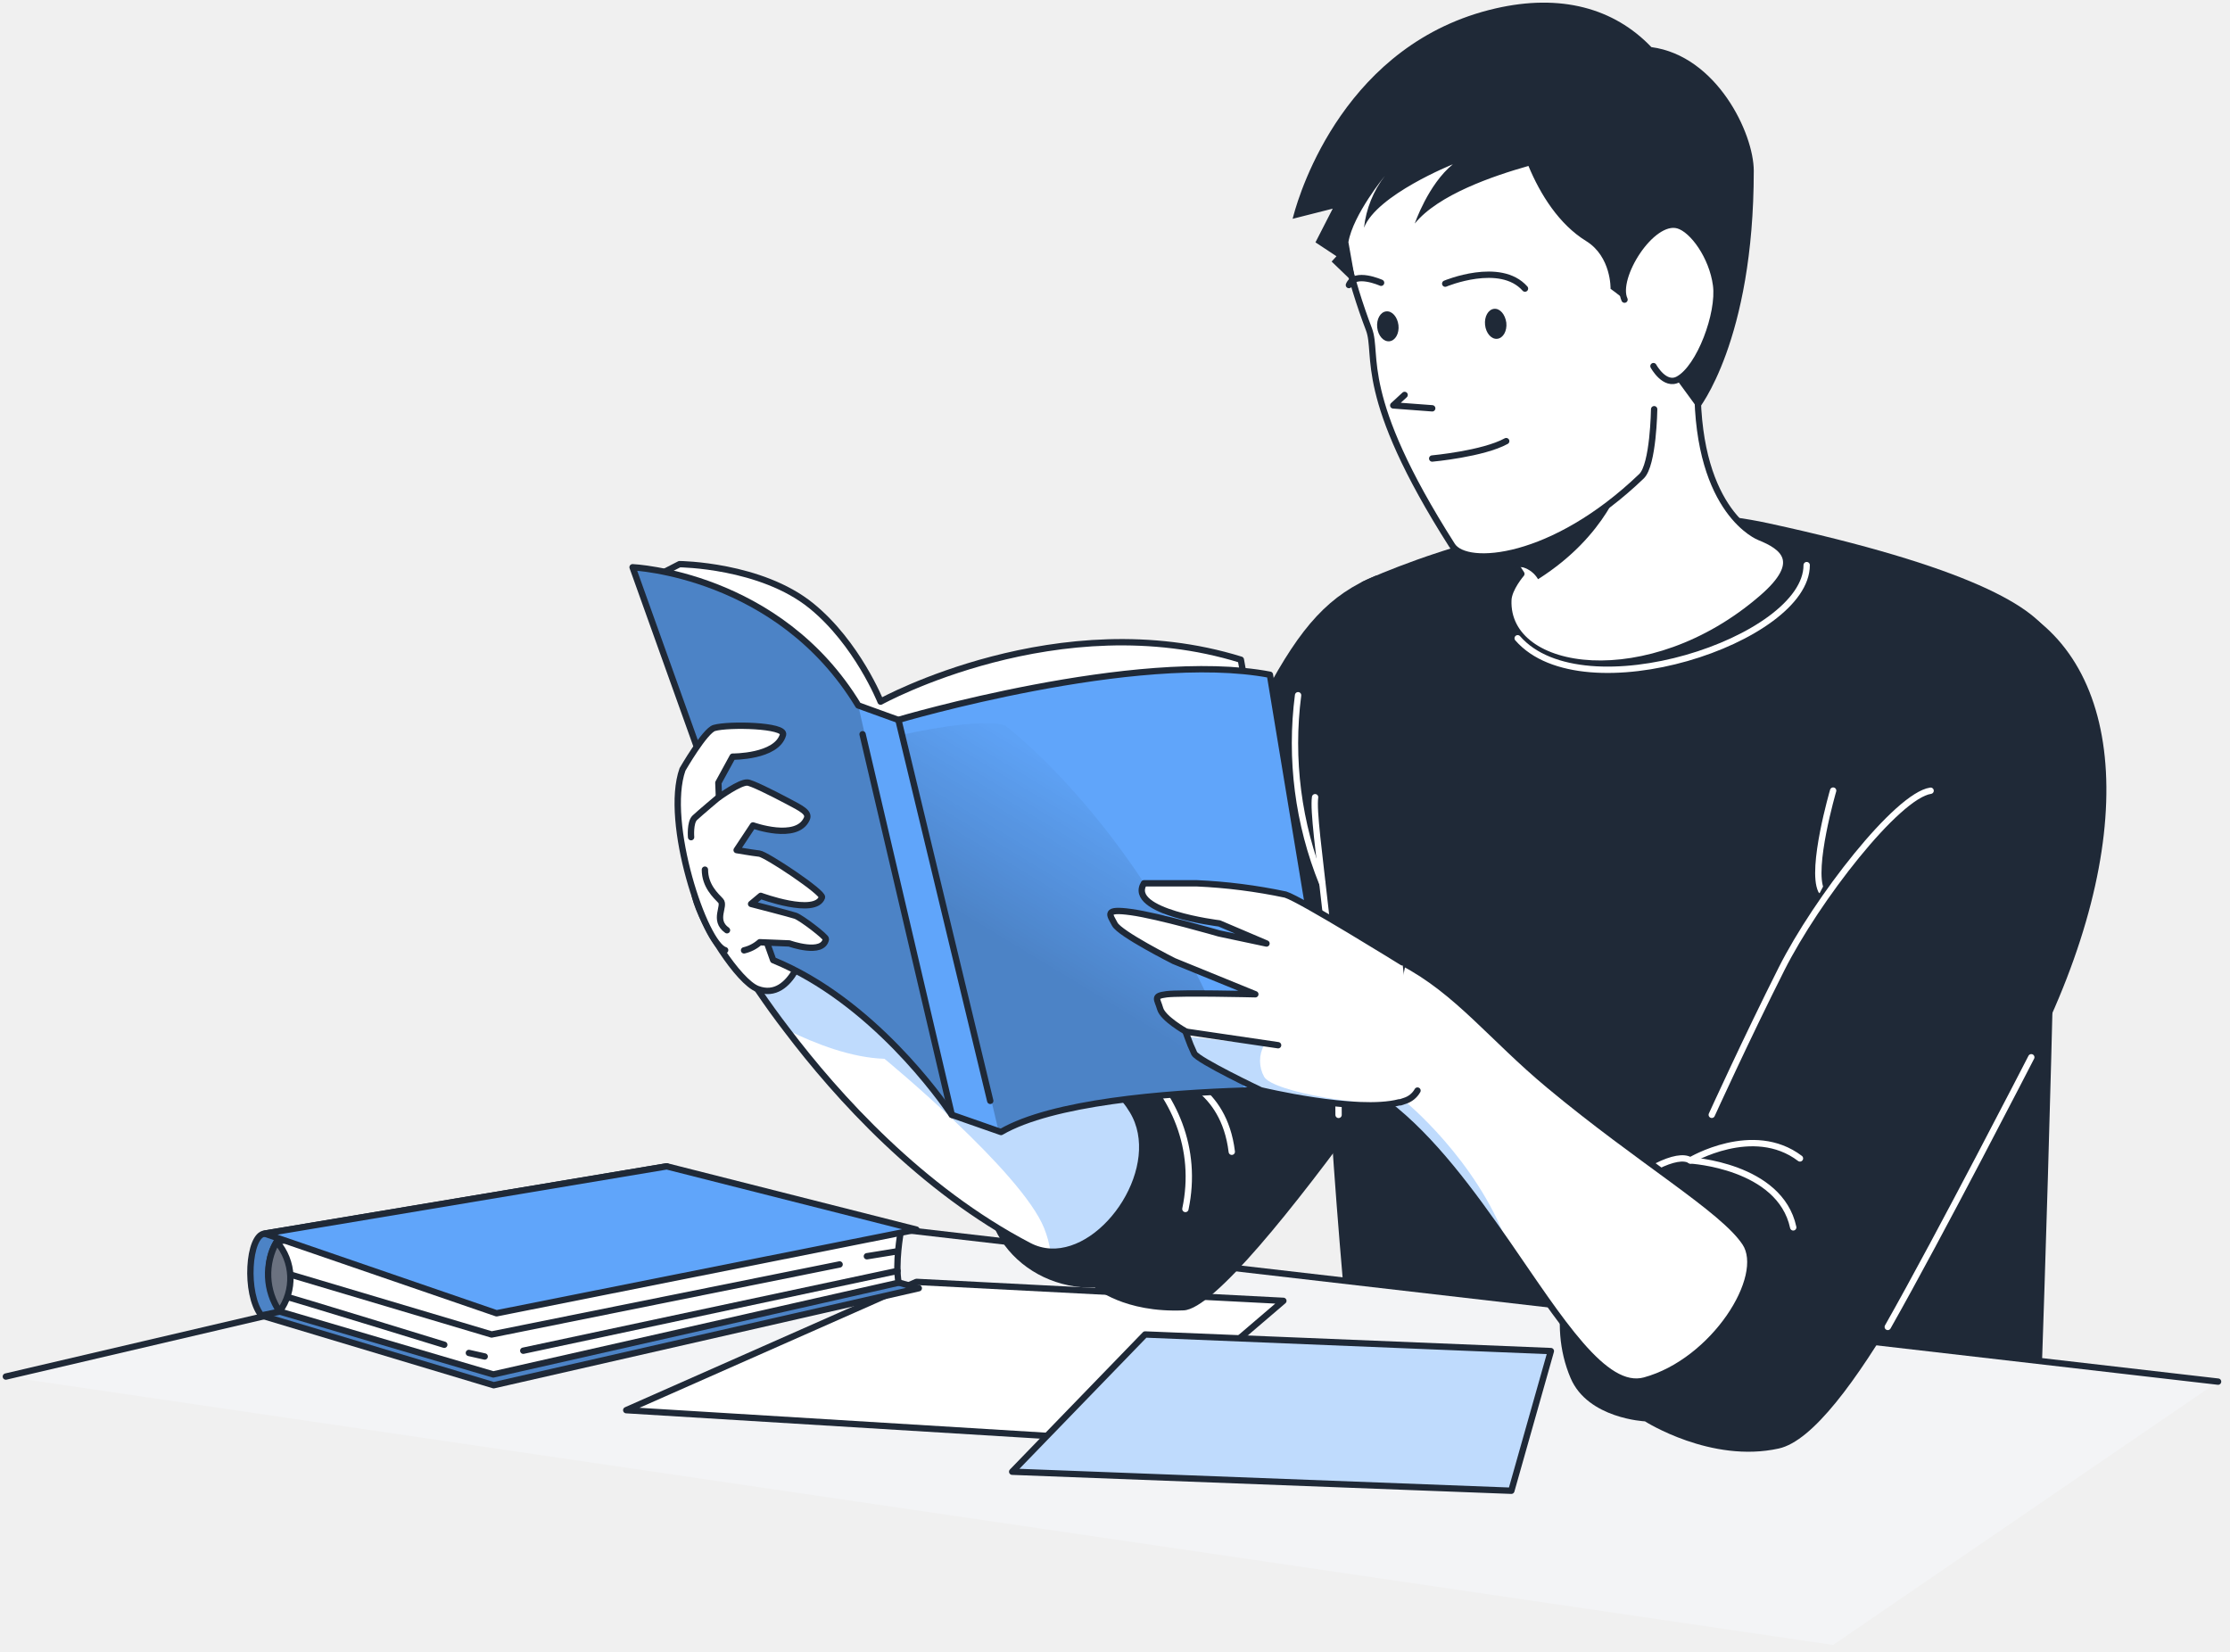
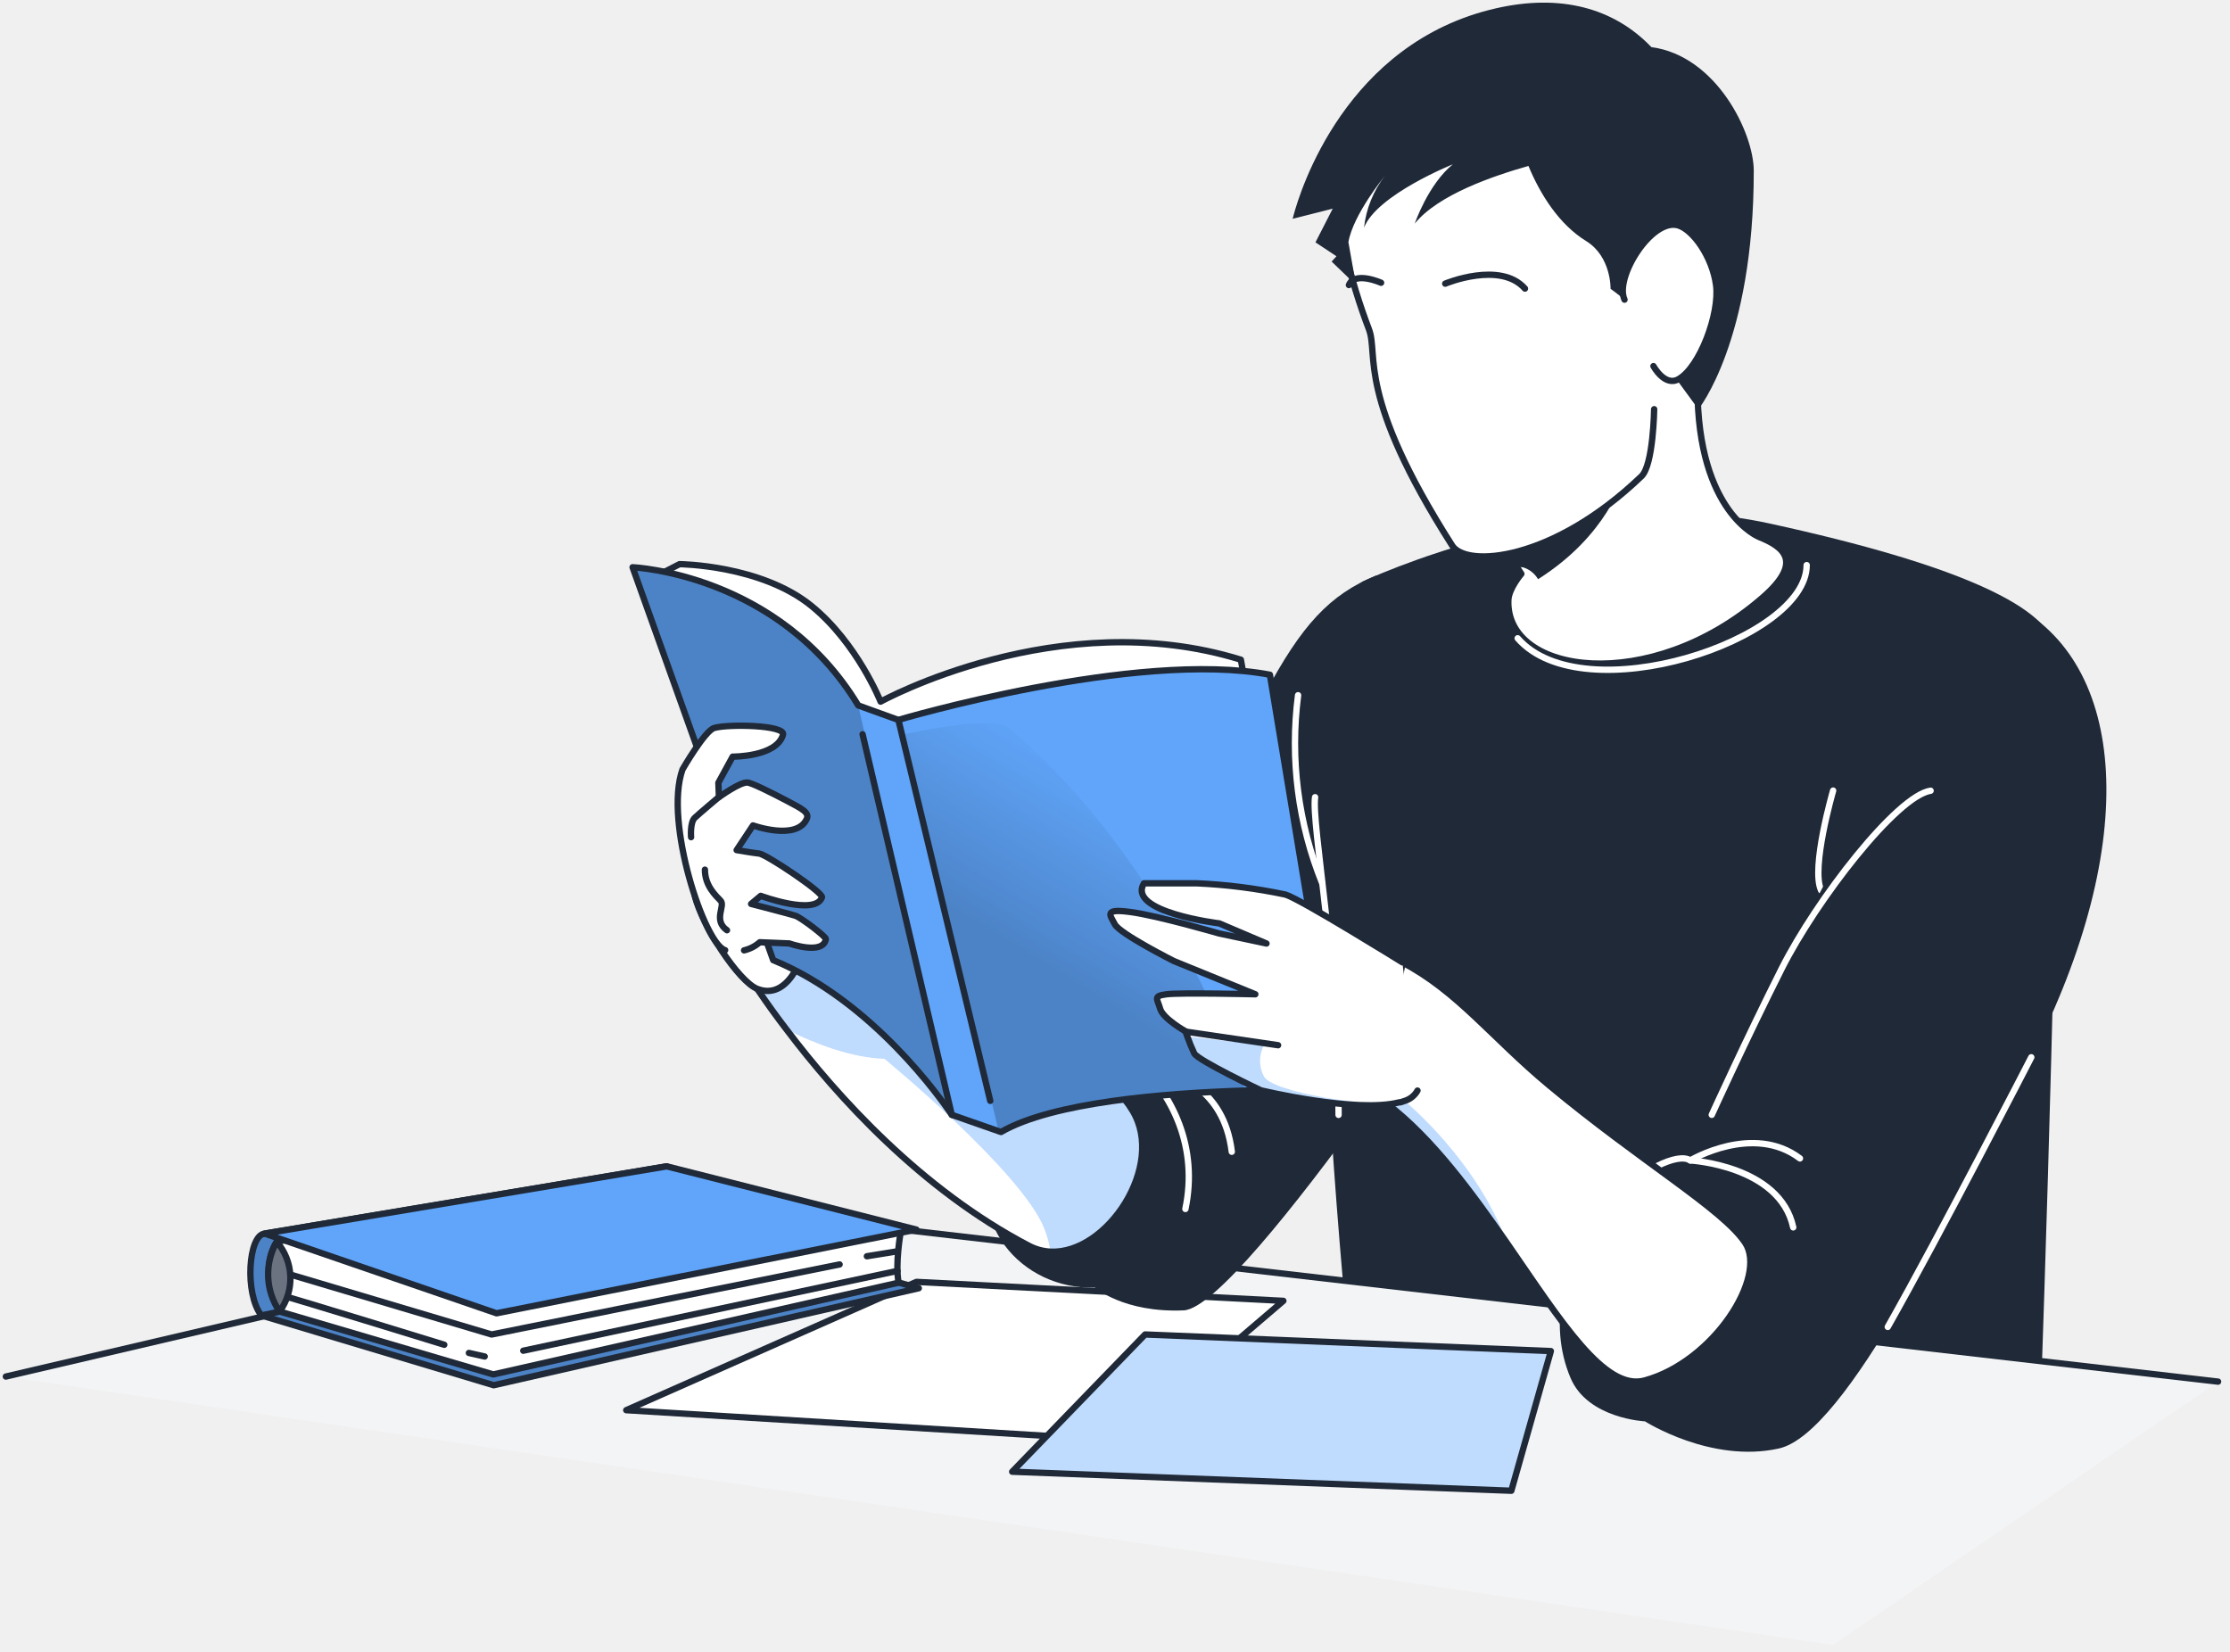
<svg xmlns="http://www.w3.org/2000/svg" width="239" height="177" viewBox="0 0 239 177" fill="none">
  <g id="freepik--Character--inject-2">
    <path id="Vector" d="M218.784 148.073C215.139 151.106 187.062 170.377 146.997 167.269C144.841 149.032 136.62 74.109 145.97 62.359C145.97 62.359 168.655 51.54 189.551 56.083C210.448 60.625 218.58 64.977 220.07 68.744C221.198 71.593 219.587 124.647 218.784 148.073Z" fill="#1F2937" />
    <path id="Vector_2" d="M188.857 64.087C176.821 74.511 161.317 72.308 161.657 64.304C161.712 63.053 163.051 61.502 163.051 61.502L162.582 60.782L160.542 57.701C159.053 55.396 157.19 52.499 155.891 50.391C154.803 48.596 181.928 31.909 181.928 41.504C181.928 55.022 188.565 57.565 188.565 57.565C191.068 58.572 193.4 60.163 188.857 64.087Z" fill="white" stroke="#1F2937" stroke-width="0.68" stroke-linecap="round" stroke-linejoin="round" />
    <path id="Vector_3" d="M196.467 84.732C196.467 84.732 194.039 93.056 195.188 95.442" stroke="white" stroke-width="0.68" stroke-linecap="round" stroke-linejoin="round" />
    <path id="Vector_4" d="M193.631 60.565C193.631 68.595 169.675 76.463 162.657 68.405" stroke="white" stroke-width="0.68" stroke-linecap="round" stroke-linejoin="round" />
    <path id="Vector_5" d="M173.925 51.297C173.925 51.297 172.32 57.349 164.84 62.075C164.483 61.462 163.907 61.008 163.228 60.803C163.003 60.767 162.774 60.767 162.548 60.803L160.508 57.723C164.378 54.935 173.925 51.297 173.925 51.297Z" fill="#1F2937" />
    <g id="Vector_6">
      <path d="M177.284 43.857C177.284 43.857 177.202 49.827 175.924 51.044C166.438 60.143 157.163 60.864 155.633 58.463C145.331 42.306 147.765 38.063 146.718 35.295C144.861 30.44 142.583 22.512 143.59 17.711C145.834 6.987 166.03 -1.329 176.665 9.455C181.765 14.617 183.377 25.816 182.302 35.146" fill="white" />
      <path d="M177.284 43.857C177.284 43.857 177.202 49.827 175.924 51.044C166.438 60.143 157.163 60.864 155.633 58.463C145.331 42.306 147.765 38.063 146.718 35.295C144.861 30.44 142.583 22.512 143.59 17.711C145.834 6.987 166.03 -1.329 176.665 9.455C181.765 14.617 183.377 25.816 182.302 35.146" stroke="#1F2937" stroke-width="0.68" stroke-linecap="round" stroke-linejoin="round" />
    </g>
    <path id="Vector_7" d="M148.017 30.304C148.017 30.304 145.181 29.032 144.569 30.549" stroke="#1F2937" stroke-width="0.68" stroke-linecap="round" stroke-linejoin="round" />
    <path id="Vector_8" d="M154.891 30.399C154.891 30.399 160.787 27.93 163.439 30.929" stroke="#1F2937" stroke-width="0.68" stroke-linecap="round" stroke-linejoin="round" />
-     <path id="Vector_9" d="M161.44 34.582C161.535 35.466 161.107 36.234 160.474 36.309C159.842 36.384 159.257 35.711 159.162 34.827C159.067 33.943 159.495 33.167 160.128 33.099C160.76 33.032 161.317 33.698 161.44 34.582Z" fill="#1F2937" />
-     <path id="Vector_10" d="M149.88 34.848C149.982 35.732 149.547 36.507 148.914 36.575C148.282 36.643 147.697 35.983 147.602 35.099C147.507 34.215 147.935 33.44 148.567 33.372C149.2 33.304 149.771 33.964 149.88 34.848Z" fill="#1F2937" />
+     <path id="Vector_9" d="" fill="#1F2937" />
+     <path id="Vector_10" d="" fill="#1F2937" />
    <g id="Vector_11">
-       <path d="M150.165 32.52C150.988 33.846 150.539 36.111 149.451 39.218C148.363 42.326 149.322 43.448 153.497 43.761" fill="white" />
-       <path d="M 150.539 42.326 149.322 43.448 153.497 43.761" stroke="#1F2937" stroke-width="0.68" stroke-linecap="round" stroke-linejoin="round" />
+       <path d="" fill="white" />
+       <path d="" stroke="#1F2937" stroke-width="0.68" stroke-linecap="round" stroke-linejoin="round" />
    </g>
-     <path id="Vector_12" d="M153.497 49.141C153.497 49.141 158.937 48.644 161.426 47.277" stroke="#1F2937" stroke-width="0.68" stroke-linecap="round" stroke-linejoin="round" />
+     <path id="Vector_12" d="" stroke="#1F2937" stroke-width="0.68" stroke-linecap="round" stroke-linejoin="round" />
    <path id="Vector_13" d="M187.96 18.309C187.96 14.27 183.975 5.981 176.985 5.049C172.966 0.847 167.24 -0.697 160.291 0.901C144.229 4.587 139.34 20.444 138.639 23.069C138.571 23.314 138.537 23.45 138.537 23.45L142.835 22.362L140.985 25.973L143.236 27.462L142.719 28.033L145.331 30.549L144.515 25.952C145.018 22.987 148.431 18.839 148.431 18.839C147.186 20.454 146.409 22.381 146.187 24.409C147.547 20.879 155.707 17.609 155.707 17.609C153.062 19.757 151.627 23.96 151.627 23.96C154.143 20.859 160.039 18.853 163.813 17.785C165.085 20.852 167.104 24.055 169.987 25.83C172.707 27.503 172.612 30.957 172.612 30.957C175.539 32.991 177.695 35.952 178.732 39.362L182.023 43.863C182.023 43.863 187.96 36.581 187.96 18.309Z" fill="#1F2937" />
    <g id="Vector_14">
      <path d="M174.108 32.113C173.007 29.753 177.005 23.361 179.841 24.15C181.432 24.599 183.513 27.502 183.921 30.549C184.329 33.595 182.173 39.389 179.875 40.647C178.413 41.463 177.209 39.239 177.209 39.239" fill="white" />
      <path d="M174.108 32.113C173.007 29.753 177.005 23.361 179.841 24.15C181.432 24.599 183.513 27.502 183.921 30.549C184.329 33.595 182.173 39.389 179.875 40.647C178.413 41.463 177.209 39.239 177.209 39.239" stroke="#1F2937" stroke-width="0.68" stroke-linecap="round" stroke-linejoin="round" />
    </g>
    <g id="Group 5">
      <path id="Vector_15" d="M0.627 147.53L77.46 129.564L237.722 148.074L196.46 176.294L0.627 147.53Z" fill="#F3F4F6" />
      <g id="Vector_16">
        <path d="M0.627 147.53L77.46 129.564L237.722 148.074" fill="#F3F4F6" />
        <path d="M0.627 147.53L77.46 129.564L237.722 148.074" stroke="#1F2937" stroke-width="0.68" stroke-linecap="round" stroke-linejoin="round" />
      </g>
    </g>
    <path id="Vector_17" d="M67.117 151.133L98.22 137.384L137.544 139.417L120.055 154.37L67.117 151.133Z" fill="white" stroke="#1F2937" stroke-width="0.68" stroke-linecap="round" stroke-linejoin="round" />
    <path id="Vector_18" d="M147.486 61.68C137.511 65.76 135.362 74.933 118.41 111.184C118.41 111.184 110.882 112.727 106.85 121.873C102.817 131.019 109.57 138.241 117.342 137.996C117.342 137.996 120.463 140.716 126.862 140.437C133.261 140.158 161.542 96.883 161.542 96.883L147.486 61.68Z" fill="#1F2937" />
    <path id="Vector_19" d="M121.381 113.312C125.842 117.283 128.405 123.11 127.045 129.57" stroke="white" stroke-width="0.68" stroke-linecap="round" stroke-linejoin="round" />
    <path id="Vector_20" d="M125.686 115.223C125.686 115.223 131.166 116.419 132.016 123.437" stroke="white" stroke-width="0.68" stroke-linecap="round" stroke-linejoin="round" />
    <path id="Vector_21" d="M141.72 94.686C139.13 88.297 138.235 81.347 139.122 74.511" stroke="white" stroke-width="0.68" stroke-linecap="round" stroke-linejoin="round" />
    <path id="Vector_22" d="M140.945 85.439C140.53 88.294 143.481 103.499 143.461 119.486" stroke="white" stroke-width="0.68" stroke-linecap="round" stroke-linejoin="round" />
    <path id="Vector_23" d="M215.513 64.686C227.991 70.955 229.474 90.247 217.703 113.312C209.387 129.592 197.908 153.63 190.646 155.241C183.384 156.853 176.298 152.331 176.298 152.331C176.298 152.331 170.178 152.045 168.328 147.693C163.269 135.8 176.128 120.772 181.16 124.369C181.16 124.369 197.317 89.234 200.261 87.017" fill="#1F2937" />
    <path id="Vector_24" d="M167.172 140.463C165.52 132.256 178.44 122.572 181.16 124.368C181.16 124.368 190.755 124.905 192.189 131.542" stroke="white" stroke-width="0.68" stroke-linecap="round" stroke-linejoin="round" />
    <path id="Vector_25" d="M202.321 142.212C207.938 132.304 217.703 113.312 217.703 113.312" stroke="white" stroke-width="0.68" stroke-linecap="round" stroke-linejoin="round" />
    <path id="Vector_26" d="M181.16 124.369C181.16 124.369 187.885 120.343 192.91 124.151" stroke="white" stroke-width="0.68" stroke-linecap="round" stroke-linejoin="round" />
    <path id="Vector_27" d="M183.458 119.48C183.458 119.48 187.171 111.32 190.938 103.84C194.706 96.359 203.328 85.282 206.912 84.745" stroke="white" stroke-width="0.68" stroke-linecap="round" stroke-linejoin="round" />
    <path id="Vector_28" d="M112.589 134.147C111.781 134.108 110.992 133.892 110.277 133.515C98.717 127.483 89.727 117.514 84.314 110.361C82.21 107.627 80.273 104.768 78.514 101.799L81.288 89.913C81.288 89.913 83.899 96.713 94.392 103.397C104.884 110.082 117.349 112.285 121.381 119.037C124.951 124.919 118.661 134.439 112.589 134.147Z" fill="white" />
    <g id="Clip path group">
      <mask id="mask0_267_2848" style="mask-type:luminance" maskUnits="userSpaceOnUse" x="78" y="89" width="45" height="46">
        <g id="freepik--clip-path-2--inject-2">
          <path id="Vector_29" d="M112.589 134.147C111.781 134.108 110.992 133.892 110.277 133.515C98.717 127.483 89.727 117.514 84.315 110.361C82.21 107.627 80.273 104.768 78.514 101.799L81.289 89.913C81.289 89.913 83.9 96.713 94.392 103.397C104.885 110.082 117.349 112.285 121.381 119.037C124.951 124.919 118.661 134.439 112.589 134.147Z" fill="white" />
        </g>
      </mask>
      <g mask="url(#mask0_267_2848)">
        <g id="Group">
          <path id="Vector_30" opacity="0.4" d="M112.589 134.147C112.46 133.287 112.232 132.445 111.909 131.638C109.481 125.559 94.793 113.475 94.793 113.475C91.298 113.366 87.456 111.911 84.328 110.361C82.219 107.627 80.278 104.768 78.514 101.799L81.289 89.913C81.289 89.913 83.9 96.713 94.392 103.397C104.885 110.082 117.349 112.285 121.381 119.037C124.951 124.919 118.661 134.439 112.589 134.147Z" fill="#60A5FA" />
        </g>
      </g>
    </g>
    <path id="Vector_31" d="M112.589 134.147C111.781 134.108 110.992 133.892 110.277 133.515C98.717 127.483 89.727 117.514 84.314 110.361C82.21 107.627 80.273 104.768 78.514 101.799L81.288 89.913C81.288 89.913 83.899 96.713 94.392 103.397C104.884 110.082 117.349 112.285 121.381 119.037C124.951 124.919 118.661 134.439 112.589 134.147Z" stroke="#1F2937" stroke-width="0.68" stroke-linecap="round" stroke-linejoin="round" />
    <path id="Vector_32" d="M86.409 101.078C86.409 101.078 84.974 107.416 81.193 105.994C79.153 105.226 75.222 99.133 74.481 96.06L86.409 101.078Z" fill="white" stroke="#1F2937" stroke-width="0.68" stroke-linecap="round" stroke-linejoin="round" />
    <path id="Vector_33" d="M69.742 62.053L72.829 60.462C72.829 60.462 81.553 60.537 86.966 64.936C91.883 68.935 94.378 75.198 94.378 75.198C94.378 75.198 113.48 64.651 132.989 70.703L140.945 115.046L104.368 117.439L81.54 95.754L69.742 62.053Z" fill="white" stroke="#1F2937" stroke-width="0.68" stroke-linecap="round" stroke-linejoin="round" />
    <path id="Vector_34" d="M143.461 116.82C143.461 116.82 139.17 116.691 133.431 116.881C124.754 117.153 112.765 118.133 107.285 121.322L107.026 121.233L102.008 119.479L101.906 119.329C100.981 117.969 93.521 107.259 82.866 102.901L67.797 60.795C67.797 60.795 83.437 61.475 91.984 75.605L96.275 77.156C96.275 77.156 121.809 69.594 136.103 72.314L143.461 116.82Z" fill="#60A5FA" />
    <g id="Clip path group_2">
      <mask id="mask1_267_2848" style="mask-type:luminance" maskUnits="userSpaceOnUse" x="67" y="60" width="77" height="62">
        <g id="freepik--clip-path-3--inject-2">
          <path id="Vector_35" d="M143.461 116.821C143.461 116.821 139.17 116.692 133.431 116.882C124.754 117.154 112.765 118.133 107.285 121.323L107.026 121.234L102.008 119.48L101.906 119.33C100.981 117.97 93.521 107.26 82.866 102.901L67.797 60.796C67.797 60.796 83.437 61.476 91.984 75.606L96.275 77.157C96.275 77.157 121.809 69.595 136.103 72.315L143.461 116.821Z" fill="white" />
        </g>
      </mask>
      <g mask="url(#mask1_267_2848)">
        <g id="Group_2">
          <path id="Vector_36" opacity="0.3" d="M101.906 119.336C100.981 117.976 93.521 107.266 82.866 102.907L67.797 60.802C67.797 60.802 83.437 61.482 91.984 75.612L101.906 119.336Z" fill="black" fill-opacity="0.7" />
          <path id="Vector_37" opacity="0.3" d="M133.431 116.88C124.754 117.152 112.765 118.132 107.285 121.321L107.026 121.232L97.003 78.678C97.003 78.678 105.204 76.835 107.727 77.767C107.72 77.781 124.393 90.082 133.431 116.88Z" fill="url(#paint0_linear_267_2848)" fill-opacity="0.7" />
        </g>
      </g>
    </g>
    <path id="Vector_38" d="M143.461 116.82C143.461 116.82 139.17 116.691 133.431 116.881C124.754 117.153 112.765 118.133 107.285 121.322L107.026 121.233L102.008 119.479L101.906 119.329C100.981 117.969 93.521 107.259 82.866 102.901L67.797 60.795C67.797 60.795 83.437 61.475 91.984 75.605L96.275 77.156C96.275 77.156 121.809 69.594 136.103 72.314L143.461 116.82Z" stroke="#1F2937" stroke-width="0.68" stroke-linecap="round" stroke-linejoin="round" />
    <path id="Vector_39" d="M96.289 77.163L106.129 117.983" stroke="#1F2937" stroke-width="0.68" stroke-linecap="round" stroke-linejoin="round" />
    <path id="Vector_40" d="M102.008 119.487L92.447 78.693" stroke="#1F2937" stroke-width="0.68" stroke-linecap="round" stroke-linejoin="round" />
    <g id="Vector_41">
      <path d="M77.718 101.833C75.535 101.228 71.136 88.11 73.149 82.46C73.149 82.46 75.542 78.305 76.549 78.019C78.072 77.577 84.219 77.706 83.92 78.74C83.24 81.134 78.521 81.093 78.521 81.093L76.991 83.894L77.052 85.438C77.052 85.438 79.275 83.82 80.091 83.867C80.513 83.867 82.689 84.955 84.416 85.866C85.892 86.648 86.796 87.077 86.456 87.784C85.361 90.137 80.703 88.464 80.703 88.464L78.949 91.109C78.949 91.109 80.642 91.402 81.383 91.483C82.125 91.565 88.279 95.665 88.095 96.175C87.367 98.174 81.533 96.012 81.533 96.012L80.499 96.876C80.499 96.876 84.797 97.984 85.259 98.147C85.939 98.399 88.557 100.412 88.517 100.643C88.204 102.411 84.593 101.112 84.593 101.112L81.431 100.983C80.949 101.408 80.37 101.707 79.745 101.853" fill="white" />
      <path d="M77.718 101.833C75.535 101.228 71.136 88.11 73.149 82.46C73.149 82.46 75.542 78.305 76.549 78.019C78.072 77.577 84.219 77.706 83.92 78.74C83.24 81.134 78.521 81.093 78.521 81.093L76.991 83.894L77.052 85.438C77.052 85.438 79.275 83.82 80.091 83.867C80.513 83.867 82.689 84.955 84.416 85.866C85.892 86.648 86.796 87.077 86.456 87.784C85.361 90.137 80.703 88.464 80.703 88.464L78.949 91.109C78.949 91.109 80.642 91.402 81.383 91.483C82.125 91.565 88.279 95.665 88.095 96.175C87.367 98.174 81.533 96.012 81.533 96.012L80.499 96.876C80.499 96.876 84.797 97.984 85.259 98.147C85.939 98.399 88.557 100.412 88.517 100.643C88.204 102.411 84.593 101.112 84.593 101.112L81.431 100.983C80.949 101.408 80.37 101.707 79.745 101.853" stroke="#1F2937" stroke-width="0.68" stroke-linecap="round" stroke-linejoin="round" />
    </g>
    <path id="Vector_42" d="M77.025 85.439C77.025 85.439 74.985 87.152 74.461 87.648C73.937 88.145 74.067 89.722 74.067 89.722" stroke="#1F2937" stroke-width="0.68" stroke-linecap="round" stroke-linejoin="round" />
    <path id="Vector_43" d="M75.549 93.204C75.549 94.931 76.705 95.978 77.235 96.536C77.766 97.094 76.385 98.61 77.915 99.698" stroke="#1F2937" stroke-width="0.68" stroke-linecap="round" stroke-linejoin="round" />
    <path id="Vector_44" d="M176.271 147.951C171.953 149.127 167.261 141.538 161.535 133.256C157.754 127.816 153.525 122.016 148.663 118.296C148.275 118.004 147.881 117.718 147.486 117.446L150.329 103.166C156.231 106.26 159.89 111.217 166.016 116.31C175.876 124.518 184.614 129.557 187.035 133.188C189.456 136.819 183.669 145.931 176.271 147.951Z" fill="white" />
    <g id="Clip path group_3">
      <mask id="mask2_267_2848" style="mask-type:luminance" maskUnits="userSpaceOnUse" x="147" y="103" width="41" height="46">
        <g id="freepik--clip-path-4--inject-2">
          <path id="Vector_45" d="M176.271 147.953C171.953 149.129 167.261 141.54 161.535 133.258C157.754 127.818 153.525 122.018 148.663 118.298C148.275 118.006 147.881 117.72 147.486 117.448L150.329 103.168C156.231 106.262 159.89 111.219 166.016 116.312C175.876 124.52 184.614 129.559 187.035 133.19C189.456 136.821 183.669 145.933 176.271 147.953Z" fill="white" />
        </g>
      </mask>
      <g mask="url(#mask2_267_2848)">
        <g id="Group_3">
          <path id="Vector_46" opacity="0.4" d="M161.535 133.251C157.755 127.811 153.525 122.011 148.663 118.291C149.304 118.324 149.944 118.227 150.547 118.006C150.547 118.006 158.231 124.241 161.535 133.251Z" fill="#60A5FA" />
        </g>
      </g>
    </g>
    <path id="Vector_47" d="M176.271 147.951C171.953 149.127 167.261 141.538 161.535 133.256C157.754 127.816 153.525 122.016 148.663 118.296C148.275 118.004 147.881 117.718 147.486 117.446L150.329 103.166C156.231 106.26 159.89 111.217 166.016 116.31C175.876 124.518 184.614 129.557 187.035 133.188C189.456 136.819 183.669 145.931 176.271 147.951Z" stroke="#1F2937" stroke-width="0.68" stroke-linecap="round" stroke-linejoin="round" />
    <path id="Vector_48" d="M151.92 116.882C151.624 117.41 151.137 117.804 150.56 117.983C150.406 118.043 150.25 118.096 150.09 118.14H149.961C145.398 119.33 135.13 116.854 135.13 116.854C135.13 116.854 128.405 113.658 127.997 112.904C127.713 112.306 127.461 111.693 127.242 111.068L127.059 110.53C127.059 110.53 124.638 109.17 124.339 108.11C124.04 107.049 123.53 106.75 125.019 106.559C126.508 106.369 134.539 106.559 134.539 106.559L125.801 102.996C125.801 102.996 120.014 100.079 119.477 99.052C118.94 98.025 118.266 97.345 121.224 97.753C124.182 98.161 130.642 100.038 130.642 100.038L135.736 101.119L130.677 98.964C130.677 98.964 120.721 97.76 122.605 94.666H128.256C131.457 94.807 134.641 95.212 137.776 95.876C139.421 96.38 150.301 103.139 150.301 103.139" fill="white" />
    <g id="Clip path group_4">
      <mask id="mask3_267_2848" style="mask-type:luminance" maskUnits="userSpaceOnUse" x="119" y="94" width="33" height="25">
        <g id="freepik--clip-path-5--inject-2">
          <path id="Vector_49" d="M151.92 116.884C151.625 117.412 151.138 117.806 150.56 117.985C150.407 118.045 150.25 118.098 150.091 118.142H149.962C145.399 119.332 135.131 116.856 135.131 116.856C135.131 116.856 128.406 113.66 127.998 112.906C127.714 112.307 127.462 111.695 127.243 111.07L127.059 110.532C127.059 110.532 124.639 109.172 124.339 108.112C124.04 107.051 123.53 106.752 125.019 106.561C126.509 106.371 134.539 106.561 134.539 106.561L125.801 102.998C125.801 102.998 120.015 100.081 119.477 99.054C118.94 98.027 118.267 97.347 121.225 97.755C124.183 98.163 130.643 100.04 130.643 100.04L135.736 101.121L130.677 98.966C130.677 98.966 120.722 97.762 122.605 94.668H128.256C131.457 94.809 134.641 95.214 137.776 95.878C139.422 96.382 150.302 103.141 150.302 103.141" fill="white" />
        </g>
      </mask>
      <g mask="url(#mask3_267_2848)">
        <g id="Group_4">
          <path id="Vector_50" opacity="0.4" d="M149.948 118.168C145.385 119.358 135.117 116.882 135.117 116.882C135.117 116.882 128.392 113.686 127.984 112.932C127.7 112.334 127.448 111.721 127.229 111.096L135.484 112C135.195 112.52 135.044 113.105 135.044 113.7C135.044 114.295 135.195 114.88 135.484 115.4C136.402 117.052 146.861 118.725 149.948 118.168Z" fill="#60A5FA" />
        </g>
      </g>
    </g>
    <path id="Vector_51" d="M151.92 116.882C151.624 117.41 151.137 117.804 150.56 117.983C150.406 118.043 150.25 118.096 150.09 118.14H149.961C145.398 119.33 135.13 116.854 135.13 116.854C135.13 116.854 128.405 113.658 127.997 112.904C127.713 112.306 127.461 111.693 127.242 111.068L127.059 110.53C127.059 110.53 124.638 109.17 124.339 108.11C124.04 107.049 123.53 106.75 125.019 106.559C126.508 106.369 134.539 106.559 134.539 106.559L125.801 102.996C125.801 102.996 120.014 100.079 119.477 99.052C118.94 98.025 118.266 97.345 121.224 97.753C124.182 98.161 130.642 100.038 130.642 100.038L135.736 101.119L130.677 98.964C130.677 98.964 120.721 97.76 122.605 94.666H128.256C131.457 94.807 134.641 95.212 137.776 95.876C139.421 96.38 150.301 103.139 150.301 103.139" stroke="#1F2937" stroke-width="0.68" stroke-linecap="round" stroke-linejoin="round" />
    <path id="Vector_52" d="M127.046 110.558L136.98 112.02" stroke="#1F2937" stroke-width="0.68" stroke-linecap="round" stroke-linejoin="round" />
    <path id="Vector_53" d="M28.01 140.981L52.912 148.461L98.472 138.063C98.472 138.063 70.646 130.162 70.388 130.359C70.129 130.556 28.01 140.981 28.01 140.981Z" fill="#60A5FA" />
    <g id="Clip path group_5">
      <mask id="mask4_267_2848" style="mask-type:luminance" maskUnits="userSpaceOnUse" x="28" y="130" width="71" height="19">
        <g id="freepik--clip-path-6--inject-2">
          <path id="Vector_54" d="M28.01 140.982L52.912 148.462L98.472 138.064C98.472 138.064 70.646 130.163 70.388 130.36C70.129 130.557 28.01 140.982 28.01 140.982Z" fill="white" />
        </g>
      </mask>
      <g mask="url(#mask4_267_2848)">
        <g id="Group_5">
          <path id="Vector_55" opacity="0.3" d="M28.01 140.982L52.912 148.462L98.472 138.064C98.472 138.064 70.646 130.163 70.388 130.36C70.129 130.557 28.01 140.982 28.01 140.982Z" fill="black" fill-opacity="0.7" />
        </g>
      </g>
    </g>
    <path id="Vector_56" d="M28.01 140.981L52.912 148.461L98.472 138.063C98.472 138.063 70.646 130.162 70.388 130.359C70.129 130.556 28.01 140.981 28.01 140.981Z" stroke="#1F2937" stroke-width="0.68" stroke-linecap="round" stroke-linejoin="round" />
    <path id="Vector_57" d="M28.371 132.209C26.623 132.331 26.188 138.628 28.01 140.981L68.239 132.631L71.462 125.001L28.371 132.209Z" fill="#60A5FA" />
    <g id="Clip path group_6">
      <mask id="mask5_267_2848" style="mask-type:luminance" maskUnits="userSpaceOnUse" x="26" y="125" width="46" height="16">
        <g id="freepik--clip-path-7--inject-2">
          <path id="Vector_58" d="M28.371 132.209C26.623 132.331 26.188 138.628 28.011 140.981L68.24 132.631L71.463 125.001L28.371 132.209Z" fill="white" />
        </g>
      </mask>
      <g mask="url(#mask5_267_2848)">
        <g id="Group_6">
          <path id="Vector_59" opacity="0.3" d="M28.371 132.209C26.623 132.331 26.188 138.628 28.011 140.981L68.24 132.631L71.463 125.001L28.371 132.209Z" fill="black" fill-opacity="0.7" />
        </g>
      </g>
    </g>
    <path id="Vector_60" d="M28.371 132.209C26.623 132.331 26.188 138.628 28.01 140.981L68.239 132.631L71.462 125.001L28.371 132.209Z" stroke="#1F2937" stroke-width="0.68" stroke-linecap="round" stroke-linejoin="round" />
    <path id="Vector_61" d="M96.52 132.12C96.52 132.12 95.922 135.431 96.309 137.471L52.864 147.304L29.962 140.559C29.962 140.559 27.582 136.349 29.656 133.079L71.503 125.973L96.52 132.12Z" fill="white" stroke="#1F2937" stroke-width="0.68" stroke-linecap="round" stroke-linejoin="round" />
    <path id="Vector_62" d="M28.37 132.209L71.462 125.001L98.22 131.781L53.218 140.75L28.37 132.209Z" fill="#60A5FA" stroke="#1F2937" stroke-width="0.68" stroke-linecap="round" stroke-linejoin="round" />
    <path id="Vector_63" d="M29.901 136.235L52.687 143.022L89.985 135.515" stroke="#1F2937" stroke-width="0.68" stroke-linecap="round" stroke-linejoin="round" />
    <path id="Vector_64" d="M96.187 136.207L56.081 144.761" stroke="#1F2937" stroke-width="0.68" stroke-linecap="round" stroke-linejoin="round" />
    <path id="Vector_65" d="M30.438 138.907C30.785 138.941 47.614 144.123 47.614 144.123" stroke="#1F2937" stroke-width="0.68" stroke-linecap="round" stroke-linejoin="round" />
    <path id="Vector_66" d="M92.909 134.637L96.099 134.12" stroke="#1F2937" stroke-width="0.68" stroke-linecap="round" stroke-linejoin="round" />
    <path id="Vector_67" d="M51.946 145.381L50.253 145" stroke="#1F2937" stroke-width="0.68" stroke-linecap="round" stroke-linejoin="round" />
    <path id="Vector_68" d="M29.656 133.08C30.547 134.107 31.063 135.407 31.119 136.766C31.175 138.126 30.767 139.463 29.962 140.56C29.217 139.466 28.793 138.186 28.739 136.864C28.685 135.542 29.003 134.231 29.656 133.08Z" fill="#1F2937" />
    <g id="Clip path group_7">
      <mask id="mask6_267_2848" style="mask-type:luminance" maskUnits="userSpaceOnUse" x="28" y="133" width="4" height="8">
        <g id="freepik--clip-path-8--inject-2">
          <path id="Vector_69" d="M29.656 133.08C30.547 134.107 31.063 135.407 31.119 136.766C31.175 138.126 30.767 139.463 29.962 140.56C29.217 139.466 28.793 138.186 28.739 136.864C28.685 135.542 29.003 134.231 29.656 133.08Z" fill="white" />
        </g>
      </mask>
      <g mask="url(#mask6_267_2848)">
        <g id="Group_7">
          <path id="Vector_70" d="M29.656 133.08C30.547 134.107 31.063 135.407 31.119 136.766C31.175 138.126 30.767 139.463 29.962 140.56C29.217 139.466 28.793 138.186 28.739 136.864C28.685 135.542 29.003 134.231 29.656 133.08Z" fill="#6B7280" />
        </g>
      </g>
    </g>
    <path id="Vector_71" d="M29.656 133.08C30.547 134.107 31.063 135.407 31.119 136.766C31.175 138.126 30.767 139.463 29.962 140.56C29.217 139.466 28.793 138.186 28.739 136.864C28.685 135.542 29.003 134.231 29.656 133.08Z" stroke="#1F2937" stroke-width="0.68" stroke-linecap="round" stroke-linejoin="round" />
    <path id="Vector_72" d="M122.727 143.021L166.213 144.802L161.977 159.769L108.481 157.729L122.727 143.021Z" fill="white" />
    <g id="Clip path group_8">
      <mask id="mask7_267_2848" style="mask-type:luminance" maskUnits="userSpaceOnUse" x="108" y="143" width="59" height="17">
        <g id="freepik--clip-path-9--inject-2">
          <path id="Vector_73" d="M122.728 143.02L166.214 144.801L161.977 159.768L108.482 157.728L122.728 143.02Z" fill="white" />
        </g>
      </mask>
      <g mask="url(#mask7_267_2848)">
        <g id="Group_8">
          <path id="Vector_74" opacity="0.4" d="M122.728 143.02L166.214 144.801L161.977 159.768L108.482 157.728L122.728 143.02Z" fill="#60A5FA" />
        </g>
      </g>
    </g>
    <path id="Vector_75" d="M122.727 143.021L166.213 144.802L161.977 159.769L108.481 157.729L122.727 143.021Z" stroke="#1F2937" stroke-width="0.68" stroke-linecap="round" stroke-linejoin="round" />
  </g>
  <defs>
    <linearGradient id="paint0_linear_267_2848" x1="112" y1="81.498" x2="102" y2="97.998" gradientUnits="userSpaceOnUse">
      <stop stop-opacity="0.1" />
      <stop offset="1" />
    </linearGradient>
  </defs>
</svg>
